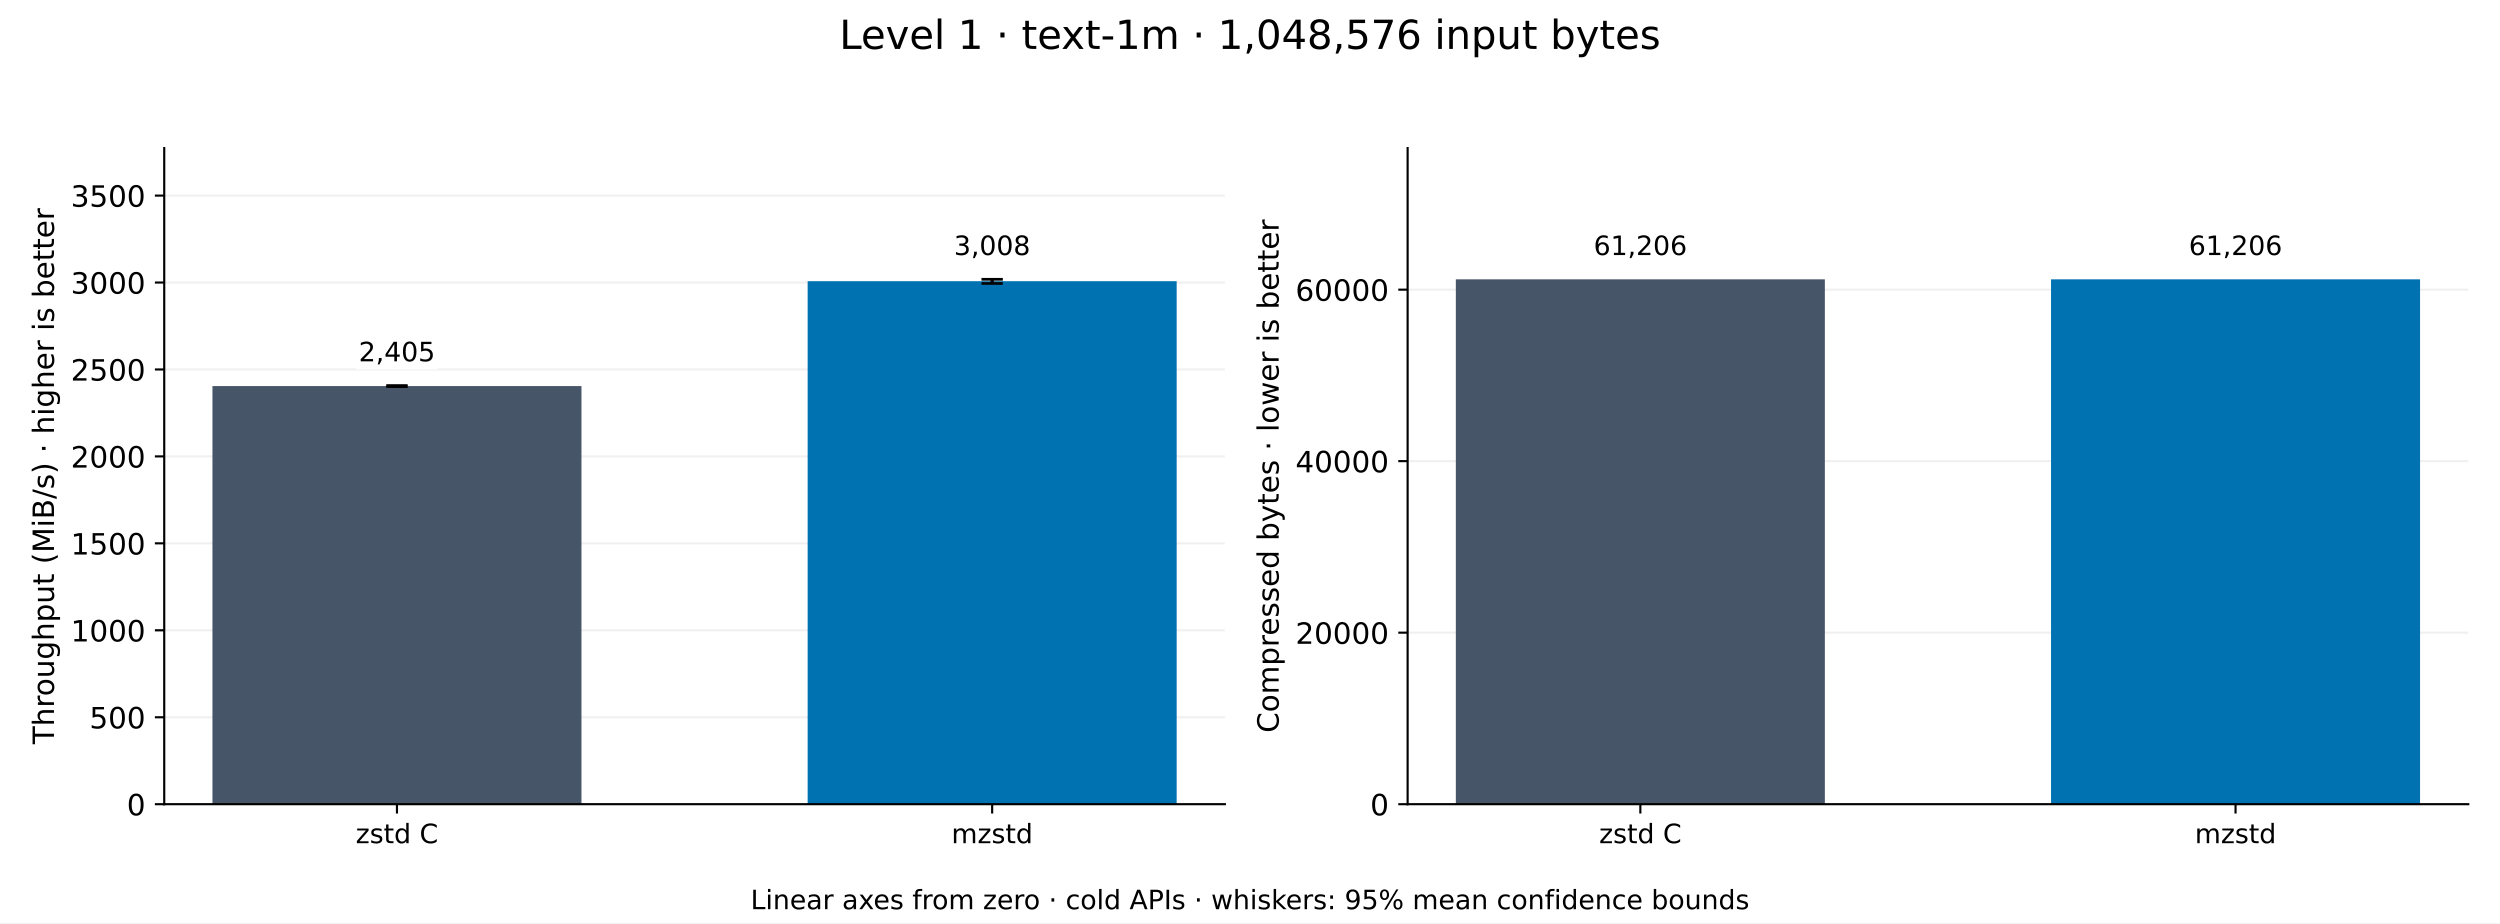
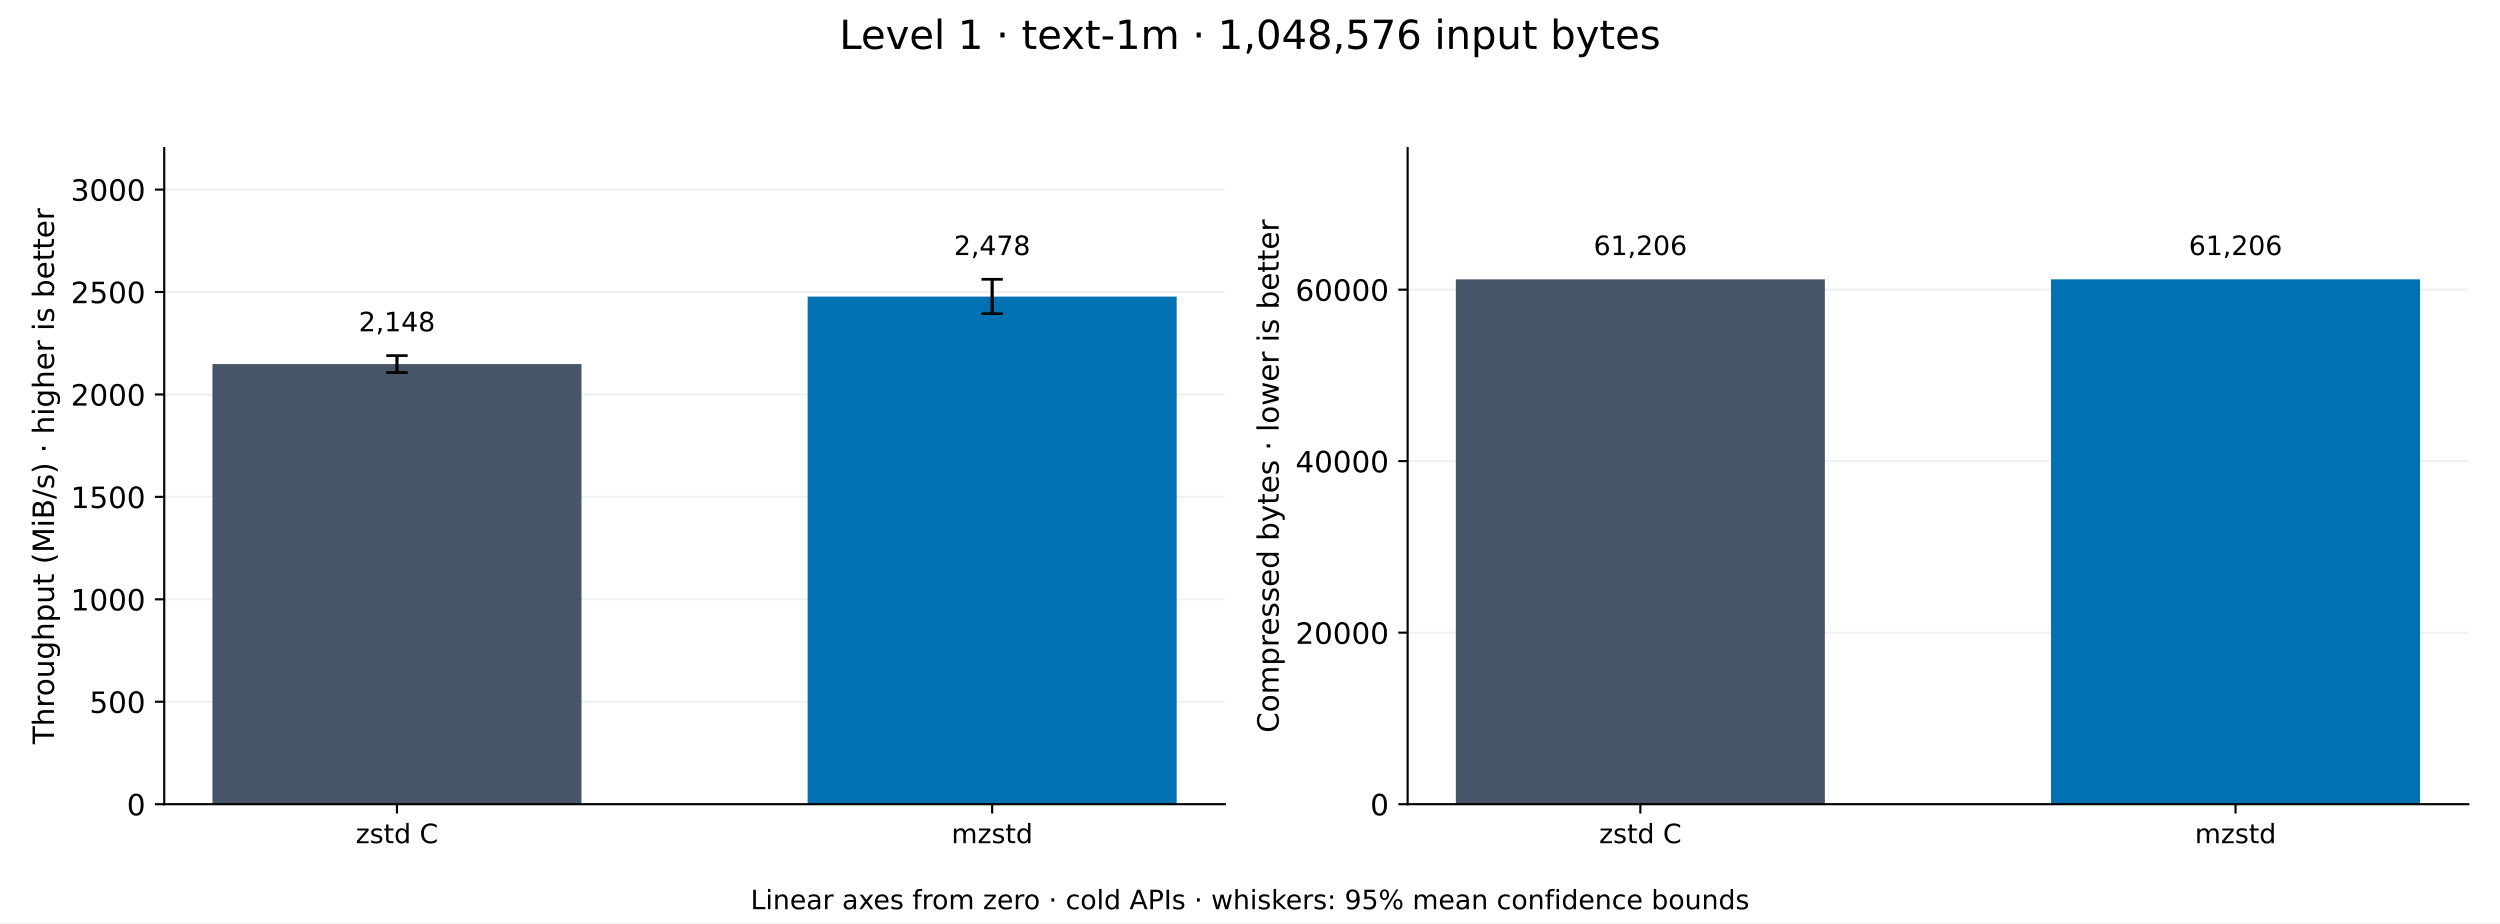
<svg xmlns="http://www.w3.org/2000/svg" xmlns:xlink="http://www.w3.org/1999/xlink" width="936pt" height="345.6pt" viewBox="0 0 936 345.6" version="1.1">
  <defs>
    <style type="text/css">*{stroke-linejoin: round; stroke-linecap: butt}</style>
  </defs>
  <g id="figure_1">
    <g id="patch_1">
      <path d="M 0 345.6 L 936 345.6 L 936 0 L 0 0 z " style="fill: #ffffff" />
    </g>
    <g id="axes_1">
      <g id="patch_2">
        <path d="M 61.49 301.088 L 458.595 301.088 L 458.595 55.44 L 61.49 55.44 z " style="fill: #ffffff" />
      </g>
      <g id="matplotlib.axis_1">
        <g id="xtick_1">
          <g id="line2d_1">
            <defs>
              <path id="mcbfd24ea1b" d="M 0 0 L 0 3.5 " style="stroke: #000000; stroke-width: 0.8" />
            </defs>
            <g>
              <use xlink:href="#mcbfd24ea1b" x="148.621" y="301.088" style="stroke: #000000; stroke-width: 0.8" />
            </g>
          </g>
          <g id="text_1">
            <text style="font-size: 10px; font-family: 'DejaVu Sans', 'Bitstream Vera Sans', 'Computer Modern Sans Serif', 'Lucida Grande', 'Verdana', 'Geneva', 'Lucid', 'Arial', 'Helvetica', 'Avant Garde', sans-serif; text-anchor: middle" x="148.621" y="315.686" transform="rotate(-0 148.6213 315.6864)">zstd C</text>
          </g>
        </g>
        <g id="xtick_2">
          <g id="line2d_2">
            <g>
              <use xlink:href="#mcbfd24ea1b" x="371.464" y="301.088" style="stroke: #000000; stroke-width: 0.8" />
            </g>
          </g>
          <g id="text_2">
            <text style="font-size: 10px; font-family: 'DejaVu Sans', 'Bitstream Vera Sans', 'Computer Modern Sans Serif', 'Lucida Grande', 'Verdana', 'Geneva', 'Lucid', 'Arial', 'Helvetica', 'Avant Garde', sans-serif; text-anchor: middle" x="371.464" y="315.686" transform="rotate(-0 371.4637 315.6864)">mzstd</text>
          </g>
        </g>
      </g>
      <g id="matplotlib.axis_2">
        <g id="ytick_1">
          <g id="line2d_3">
            <path d="M 61.49 301.088 L 458.595 301.088 " clip-path="url(#p9f9ae88002)" style="fill: none; stroke: #b0b0b0; stroke-opacity: 0.18; stroke-width: 0.8; stroke-linecap: square" />
          </g>
          <g id="line2d_4">
            <defs>
              <path id="m862e928616" d="M 0 0 L -3.5 0 " style="stroke: #000000; stroke-width: 0.8" />
            </defs>
            <g>
              <use xlink:href="#m862e928616" x="61.49" y="301.088" style="stroke: #000000; stroke-width: 0.8" />
            </g>
          </g>
          <g id="text_3">
            <text style="font-size: 11px; font-family: 'DejaVu Sans', 'Bitstream Vera Sans', 'Computer Modern Sans Serif', 'Lucida Grande', 'Verdana', 'Geneva', 'Lucid', 'Arial', 'Helvetica', 'Avant Garde', sans-serif; text-anchor: end" x="54.49" y="305.267" transform="rotate(-0 54.49 305.2671)">0</text>
          </g>
        </g>
        <g id="ytick_2">
          <g id="line2d_5">
-             <path d="M 61.49 268.536 L 458.595 268.536 " clip-path="url(#p9f9ae88002)" style="fill: none; stroke: #b0b0b0; stroke-opacity: 0.18; stroke-width: 0.8; stroke-linecap: square" />
+             <path d="M 61.49 262.736 L 458.595 262.736 " clip-path="url(#p9f9ae88002)" style="fill: none; stroke: #b0b0b0; stroke-opacity: 0.18; stroke-width: 0.8; stroke-linecap: square" />
          </g>
          <g id="line2d_6">
            <g>
-               <use xlink:href="#m862e928616" x="61.49" y="268.536" style="stroke: #000000; stroke-width: 0.8" />
+               <use xlink:href="#m862e928616" x="61.49" y="262.736" style="stroke: #000000; stroke-width: 0.8" />
            </g>
          </g>
          <g id="text_4">
-             <text style="font-size: 11px; font-family: 'DejaVu Sans', 'Bitstream Vera Sans', 'Computer Modern Sans Serif', 'Lucida Grande', 'Verdana', 'Geneva', 'Lucid', 'Arial', 'Helvetica', 'Avant Garde', sans-serif; text-anchor: end" x="54.49" y="272.715" transform="rotate(-0 54.49 272.7151)">500</text>
+             <text style="font-size: 11px; font-family: 'DejaVu Sans', 'Bitstream Vera Sans', 'Computer Modern Sans Serif', 'Lucida Grande', 'Verdana', 'Geneva', 'Lucid', 'Arial', 'Helvetica', 'Avant Garde', sans-serif; text-anchor: end" x="54.49" y="266.915" transform="rotate(-0 54.49 266.915)">500</text>
          </g>
        </g>
        <g id="ytick_3">
          <g id="line2d_7">
-             <path d="M 61.49 235.984 L 458.595 235.984 " clip-path="url(#p9f9ae88002)" style="fill: none; stroke: #b0b0b0; stroke-opacity: 0.18; stroke-width: 0.8; stroke-linecap: square" />
+             <path d="M 61.49 224.384 L 458.595 224.384 " clip-path="url(#p9f9ae88002)" style="fill: none; stroke: #b0b0b0; stroke-opacity: 0.18; stroke-width: 0.8; stroke-linecap: square" />
          </g>
          <g id="line2d_8">
            <g>
-               <use xlink:href="#m862e928616" x="61.49" y="235.984" style="stroke: #000000; stroke-width: 0.8" />
+               <use xlink:href="#m862e928616" x="61.49" y="224.384" style="stroke: #000000; stroke-width: 0.8" />
            </g>
          </g>
          <g id="text_5">
-             <text style="font-size: 11px; font-family: 'DejaVu Sans', 'Bitstream Vera Sans', 'Computer Modern Sans Serif', 'Lucida Grande', 'Verdana', 'Geneva', 'Lucid', 'Arial', 'Helvetica', 'Avant Garde', sans-serif; text-anchor: end" x="54.49" y="240.163" transform="rotate(-0 54.49 240.1631)">1000</text>
+             <text style="font-size: 11px; font-family: 'DejaVu Sans', 'Bitstream Vera Sans', 'Computer Modern Sans Serif', 'Lucida Grande', 'Verdana', 'Geneva', 'Lucid', 'Arial', 'Helvetica', 'Avant Garde', sans-serif; text-anchor: end" x="54.49" y="228.563" transform="rotate(-0 54.49 228.563)">1000</text>
          </g>
        </g>
        <g id="ytick_4">
          <g id="line2d_9">
-             <path d="M 61.49 203.432 L 458.595 203.432 " clip-path="url(#p9f9ae88002)" style="fill: none; stroke: #b0b0b0; stroke-opacity: 0.18; stroke-width: 0.8; stroke-linecap: square" />
+             <path d="M 61.49 186.032 L 458.595 186.032 " clip-path="url(#p9f9ae88002)" style="fill: none; stroke: #b0b0b0; stroke-opacity: 0.18; stroke-width: 0.8; stroke-linecap: square" />
          </g>
          <g id="line2d_10">
            <g>
-               <use xlink:href="#m862e928616" x="61.49" y="203.432" style="stroke: #000000; stroke-width: 0.8" />
+               <use xlink:href="#m862e928616" x="61.49" y="186.032" style="stroke: #000000; stroke-width: 0.8" />
            </g>
          </g>
          <g id="text_6">
-             <text style="font-size: 11px; font-family: 'DejaVu Sans', 'Bitstream Vera Sans', 'Computer Modern Sans Serif', 'Lucida Grande', 'Verdana', 'Geneva', 'Lucid', 'Arial', 'Helvetica', 'Avant Garde', sans-serif; text-anchor: end" x="54.49" y="207.611" transform="rotate(-0 54.49 207.6111)">1500</text>
+             <text style="font-size: 11px; font-family: 'DejaVu Sans', 'Bitstream Vera Sans', 'Computer Modern Sans Serif', 'Lucida Grande', 'Verdana', 'Geneva', 'Lucid', 'Arial', 'Helvetica', 'Avant Garde', sans-serif; text-anchor: end" x="54.49" y="190.211" transform="rotate(-0 54.49 190.2109)">1500</text>
          </g>
        </g>
        <g id="ytick_5">
          <g id="line2d_11">
-             <path d="M 61.49 170.88 L 458.595 170.88 " clip-path="url(#p9f9ae88002)" style="fill: none; stroke: #b0b0b0; stroke-opacity: 0.18; stroke-width: 0.8; stroke-linecap: square" />
+             <path d="M 61.49 147.68 L 458.595 147.68 " clip-path="url(#p9f9ae88002)" style="fill: none; stroke: #b0b0b0; stroke-opacity: 0.18; stroke-width: 0.8; stroke-linecap: square" />
          </g>
          <g id="line2d_12">
            <g>
-               <use xlink:href="#m862e928616" x="61.49" y="170.88" style="stroke: #000000; stroke-width: 0.8" />
+               <use xlink:href="#m862e928616" x="61.49" y="147.68" style="stroke: #000000; stroke-width: 0.8" />
            </g>
          </g>
          <g id="text_7">
-             <text style="font-size: 11px; font-family: 'DejaVu Sans', 'Bitstream Vera Sans', 'Computer Modern Sans Serif', 'Lucida Grande', 'Verdana', 'Geneva', 'Lucid', 'Arial', 'Helvetica', 'Avant Garde', sans-serif; text-anchor: end" x="54.49" y="175.059" transform="rotate(-0 54.49 175.0591)">2000</text>
+             <text style="font-size: 11px; font-family: 'DejaVu Sans', 'Bitstream Vera Sans', 'Computer Modern Sans Serif', 'Lucida Grande', 'Verdana', 'Geneva', 'Lucid', 'Arial', 'Helvetica', 'Avant Garde', sans-serif; text-anchor: end" x="54.49" y="151.859" transform="rotate(-0 54.49 151.8588)">2000</text>
          </g>
        </g>
        <g id="ytick_6">
          <g id="line2d_13">
-             <path d="M 61.49 138.328 L 458.595 138.328 " clip-path="url(#p9f9ae88002)" style="fill: none; stroke: #b0b0b0; stroke-opacity: 0.18; stroke-width: 0.8; stroke-linecap: square" />
+             <path d="M 61.49 109.328 L 458.595 109.328 " clip-path="url(#p9f9ae88002)" style="fill: none; stroke: #b0b0b0; stroke-opacity: 0.18; stroke-width: 0.8; stroke-linecap: square" />
          </g>
          <g id="line2d_14">
            <g>
-               <use xlink:href="#m862e928616" x="61.49" y="138.328" style="stroke: #000000; stroke-width: 0.8" />
+               <use xlink:href="#m862e928616" x="61.49" y="109.328" style="stroke: #000000; stroke-width: 0.8" />
            </g>
          </g>
          <g id="text_8">
-             <text style="font-size: 11px; font-family: 'DejaVu Sans', 'Bitstream Vera Sans', 'Computer Modern Sans Serif', 'Lucida Grande', 'Verdana', 'Geneva', 'Lucid', 'Arial', 'Helvetica', 'Avant Garde', sans-serif; text-anchor: end" x="54.49" y="142.507" transform="rotate(-0 54.49 142.5071)">2500</text>
+             <text style="font-size: 11px; font-family: 'DejaVu Sans', 'Bitstream Vera Sans', 'Computer Modern Sans Serif', 'Lucida Grande', 'Verdana', 'Geneva', 'Lucid', 'Arial', 'Helvetica', 'Avant Garde', sans-serif; text-anchor: end" x="54.49" y="113.507" transform="rotate(-0 54.49 113.5067)">2500</text>
          </g>
        </g>
        <g id="ytick_7">
          <g id="line2d_15">
-             <path d="M 61.49 105.776 L 458.595 105.776 " clip-path="url(#p9f9ae88002)" style="fill: none; stroke: #b0b0b0; stroke-opacity: 0.18; stroke-width: 0.8; stroke-linecap: square" />
+             <path d="M 61.49 70.975 L 458.595 70.975 " clip-path="url(#p9f9ae88002)" style="fill: none; stroke: #b0b0b0; stroke-opacity: 0.18; stroke-width: 0.8; stroke-linecap: square" />
          </g>
          <g id="line2d_16">
            <g>
-               <use xlink:href="#m862e928616" x="61.49" y="105.776" style="stroke: #000000; stroke-width: 0.8" />
+               <use xlink:href="#m862e928616" x="61.49" y="70.975" style="stroke: #000000; stroke-width: 0.8" />
            </g>
          </g>
          <g id="text_9">
-             <text style="font-size: 11px; font-family: 'DejaVu Sans', 'Bitstream Vera Sans', 'Computer Modern Sans Serif', 'Lucida Grande', 'Verdana', 'Geneva', 'Lucid', 'Arial', 'Helvetica', 'Avant Garde', sans-serif; text-anchor: end" x="54.49" y="109.955" transform="rotate(-0 54.49 109.955)">3000</text>
-           </g>
-         </g>
-         <g id="ytick_8">
-           <g id="line2d_17">
-             <path d="M 61.49 73.224 L 458.595 73.224 " clip-path="url(#p9f9ae88002)" style="fill: none; stroke: #b0b0b0; stroke-opacity: 0.18; stroke-width: 0.8; stroke-linecap: square" />
-           </g>
-           <g id="line2d_18">
-             <g>
-               <use xlink:href="#m862e928616" x="61.49" y="73.224" style="stroke: #000000; stroke-width: 0.8" />
-             </g>
-           </g>
-           <g id="text_10">
-             <text style="font-size: 11px; font-family: 'DejaVu Sans', 'Bitstream Vera Sans', 'Computer Modern Sans Serif', 'Lucida Grande', 'Verdana', 'Geneva', 'Lucid', 'Arial', 'Helvetica', 'Avant Garde', sans-serif; text-anchor: end" x="54.49" y="77.403" transform="rotate(-0 54.49 77.40302)">3500</text>
-           </g>
-         </g>
-         <g id="text_11">
+             <text style="font-size: 11px; font-family: 'DejaVu Sans', 'Bitstream Vera Sans', 'Computer Modern Sans Serif', 'Lucida Grande', 'Verdana', 'Geneva', 'Lucid', 'Arial', 'Helvetica', 'Avant Garde', sans-serif; text-anchor: end" x="54.49" y="75.155" transform="rotate(-0 54.49 75.15458)">3000</text>
+           </g>
+         </g>
+         <g id="text_10">
          <text style="font-size: 11px; font-family: 'DejaVu Sans', 'Bitstream Vera Sans', 'Computer Modern Sans Serif', 'Lucida Grande', 'Verdana', 'Geneva', 'Lucid', 'Arial', 'Helvetica', 'Avant Garde', sans-serif; text-anchor: middle" x="20.207" y="178.264" transform="rotate(-90 20.20734 178.264)">Throughput (MiB/s) · higher is better</text>
        </g>
      </g>
      <g id="patch_3">
-         <path d="M 79.54 301.088 L 217.702 301.088 L 217.702 144.54 L 79.54 144.54 z " clip-path="url(#p9f9ae88002)" style="fill: #475569" />
+         <path d="M 79.54 301.088 L 217.702 301.088 L 217.702 136.301 L 79.54 136.301 z " clip-path="url(#p9f9ae88002)" style="fill: #475569" />
      </g>
      <g id="patch_4">
-         <path d="M 302.383 301.088 L 440.545 301.088 L 440.545 105.28 L 302.383 105.28 z " clip-path="url(#p9f9ae88002)" style="fill: #0072b2" />
+         <path d="M 302.383 301.088 L 440.545 301.088 L 440.545 111.043 L 302.383 111.043 z " clip-path="url(#p9f9ae88002)" style="fill: #0072b2" />
      </g>
      <g id="LineCollection_1">
-         <path d="M 148.621 144.776 L 148.621 144.352 " clip-path="url(#p9f9ae88002)" style="fill: none; stroke: #000000; stroke-width: 1.2" />
-         <path d="M 371.464 106.139 L 371.464 104.57 " clip-path="url(#p9f9ae88002)" style="fill: none; stroke: #000000; stroke-width: 1.2" />
-       </g>
-       <g id="line2d_19">
+         <path d="M 148.621 139.472 L 148.621 133.125 " clip-path="url(#p9f9ae88002)" style="fill: none; stroke: #000000; stroke-width: 1.2" />
+         <path d="M 371.464 117.428 L 371.464 104.57 " clip-path="url(#p9f9ae88002)" style="fill: none; stroke: #000000; stroke-width: 1.2" />
+       </g>
+       <g id="line2d_17">
        <defs>
          <path id="mf7f69e77f0" d="M 4 0 L -4 -0 " style="stroke: #000000" />
        </defs>
        <g clip-path="url(#p9f9ae88002)">
-           <use xlink:href="#mf7f69e77f0" x="148.621" y="144.776" style="fill: #1f77b4; stroke: #000000" />
-           <use xlink:href="#mf7f69e77f0" x="371.464" y="106.139" style="fill: #1f77b4; stroke: #000000" />
-         </g>
-       </g>
-       <g id="line2d_20">
+           <use xlink:href="#mf7f69e77f0" x="148.621" y="139.472" style="fill: #1f77b4; stroke: #000000" />
+           <use xlink:href="#mf7f69e77f0" x="371.464" y="117.428" style="fill: #1f77b4; stroke: #000000" />
+         </g>
+       </g>
+       <g id="line2d_18">
        <g clip-path="url(#p9f9ae88002)">
-           <use xlink:href="#mf7f69e77f0" x="148.621" y="144.352" style="fill: #1f77b4; stroke: #000000" />
+           <use xlink:href="#mf7f69e77f0" x="148.621" y="133.125" style="fill: #1f77b4; stroke: #000000" />
          <use xlink:href="#mf7f69e77f0" x="371.464" y="104.57" style="fill: #1f77b4; stroke: #000000" />
        </g>
      </g>
      <g id="patch_5">
        <path d="M 61.49 301.088 L 61.49 55.44 " style="fill: none; stroke: #000000; stroke-width: 0.8; stroke-linejoin: miter; stroke-linecap: square" />
      </g>
      <g id="patch_6">
        <path d="M 61.49 301.088 L 458.595 301.088 " style="fill: none; stroke: #000000; stroke-width: 0.8; stroke-linejoin: miter; stroke-linecap: square" />
      </g>
+       <g id="text_11">
+         <g id="patch_7">
+           <path d="M 133.307 127.125 L 163.935 127.125 L 163.935 115.447 L 133.307 115.447 z " style="fill: #ffffff; opacity: 0.9" />
+         </g>
+         <text style="font-size: 10px; font-family: 'DejaVu Sans', 'Bitstream Vera Sans', 'Computer Modern Sans Serif', 'Lucida Grande', 'Verdana', 'Geneva', 'Lucid', 'Arial', 'Helvetica', 'Avant Garde', sans-serif; text-anchor: middle" x="148.621" y="124.045" transform="rotate(-0 148.6213 124.0451)">2,148</text>
+       </g>
      <g id="text_12">
-         <g id="patch_7">
-           <path d="M 133.307 138.352 L 163.935 138.352 L 163.935 126.674 L 133.307 126.674 z " style="fill: #ffffff; opacity: 0.9" />
-         </g>
-         <text style="font-size: 10px; font-family: 'DejaVu Sans', 'Bitstream Vera Sans', 'Computer Modern Sans Serif', 'Lucida Grande', 'Verdana', 'Geneva', 'Lucid', 'Arial', 'Helvetica', 'Avant Garde', sans-serif; text-anchor: middle" x="148.621" y="135.273" transform="rotate(-0 148.6213 135.2726)">2,405</text>
-       </g>
-       <g id="text_13">
        <g id="patch_8">
          <path d="M 356.15 98.57 L 386.778 98.57 L 386.778 86.891 L 356.15 86.891 z " style="fill: #ffffff; opacity: 0.9" />
        </g>
-         <text style="font-size: 10px; font-family: 'DejaVu Sans', 'Bitstream Vera Sans', 'Computer Modern Sans Serif', 'Lucida Grande', 'Verdana', 'Geneva', 'Lucid', 'Arial', 'Helvetica', 'Avant Garde', sans-serif; text-anchor: middle" x="371.464" y="95.49" transform="rotate(-0 371.4637 95.48991)">3,008</text>
+         <text style="font-size: 10px; font-family: 'DejaVu Sans', 'Bitstream Vera Sans', 'Computer Modern Sans Serif', 'Lucida Grande', 'Verdana', 'Geneva', 'Lucid', 'Arial', 'Helvetica', 'Avant Garde', sans-serif; text-anchor: middle" x="371.464" y="95.49" transform="rotate(-0 371.4637 95.48991)">2,478</text>
      </g>
    </g>
    <g id="axes_2">
      <g id="patch_9">
        <path d="M 527.015 301.088 L 924.12 301.088 L 924.12 55.44 L 527.015 55.44 z " style="fill: #ffffff" />
      </g>
      <g id="matplotlib.axis_3">
        <g id="xtick_3">
+           <g id="line2d_19">
+             <g>
+               <use xlink:href="#mcbfd24ea1b" x="614.146" y="301.088" style="stroke: #000000; stroke-width: 0.8" />
+             </g>
+           </g>
+           <g id="text_13">
+             <text style="font-size: 10px; font-family: 'DejaVu Sans', 'Bitstream Vera Sans', 'Computer Modern Sans Serif', 'Lucida Grande', 'Verdana', 'Geneva', 'Lucid', 'Arial', 'Helvetica', 'Avant Garde', sans-serif; text-anchor: middle" x="614.146" y="315.686" transform="rotate(-0 614.1463 315.6864)">zstd C</text>
+           </g>
+         </g>
+         <g id="xtick_4">
+           <g id="line2d_20">
+             <g>
+               <use xlink:href="#mcbfd24ea1b" x="836.989" y="301.088" style="stroke: #000000; stroke-width: 0.8" />
+             </g>
+           </g>
+           <g id="text_14">
+             <text style="font-size: 10px; font-family: 'DejaVu Sans', 'Bitstream Vera Sans', 'Computer Modern Sans Serif', 'Lucida Grande', 'Verdana', 'Geneva', 'Lucid', 'Arial', 'Helvetica', 'Avant Garde', sans-serif; text-anchor: middle" x="836.989" y="315.686" transform="rotate(-0 836.9887 315.6864)">mzstd</text>
+           </g>
+         </g>
+       </g>
+       <g id="matplotlib.axis_4">
+         <g id="ytick_8">
          <g id="line2d_21">
-             <g>
-               <use xlink:href="#mcbfd24ea1b" x="614.146" y="301.088" style="stroke: #000000; stroke-width: 0.8" />
-             </g>
-           </g>
-           <g id="text_14">
-             <text style="font-size: 10px; font-family: 'DejaVu Sans', 'Bitstream Vera Sans', 'Computer Modern Sans Serif', 'Lucida Grande', 'Verdana', 'Geneva', 'Lucid', 'Arial', 'Helvetica', 'Avant Garde', sans-serif; text-anchor: middle" x="614.146" y="315.686" transform="rotate(-0 614.1463 315.6864)">zstd C</text>
-           </g>
-         </g>
-         <g id="xtick_4">
+             <path d="M 527.015 301.088 L 924.12 301.088 " clip-path="url(#p7be9b40c29)" style="fill: none; stroke: #b0b0b0; stroke-opacity: 0.18; stroke-width: 0.8; stroke-linecap: square" />
+           </g>
          <g id="line2d_22">
            <g>
-               <use xlink:href="#mcbfd24ea1b" x="836.989" y="301.088" style="stroke: #000000; stroke-width: 0.8" />
+               <use xlink:href="#m862e928616" x="527.015" y="301.088" style="stroke: #000000; stroke-width: 0.8" />
            </g>
          </g>
          <g id="text_15">
-             <text style="font-size: 10px; font-family: 'DejaVu Sans', 'Bitstream Vera Sans', 'Computer Modern Sans Serif', 'Lucida Grande', 'Verdana', 'Geneva', 'Lucid', 'Arial', 'Helvetica', 'Avant Garde', sans-serif; text-anchor: middle" x="836.989" y="315.686" transform="rotate(-0 836.9887 315.6864)">mzstd</text>
-           </g>
-         </g>
-       </g>
-       <g id="matplotlib.axis_4">
+             <text style="font-size: 11px; font-family: 'DejaVu Sans', 'Bitstream Vera Sans', 'Computer Modern Sans Serif', 'Lucida Grande', 'Verdana', 'Geneva', 'Lucid', 'Arial', 'Helvetica', 'Avant Garde', sans-serif; text-anchor: end" x="520.015" y="305.267" transform="rotate(-0 520.015 305.2671)">0</text>
+           </g>
+         </g>
        <g id="ytick_9">
          <g id="line2d_23">
-             <path d="M 527.015 301.088 L 924.12 301.088 " clip-path="url(#p7be9b40c29)" style="fill: none; stroke: #b0b0b0; stroke-opacity: 0.18; stroke-width: 0.8; stroke-linecap: square" />
+             <path d="M 527.015 236.873 L 924.12 236.873 " clip-path="url(#p7be9b40c29)" style="fill: none; stroke: #b0b0b0; stroke-opacity: 0.18; stroke-width: 0.8; stroke-linecap: square" />
          </g>
          <g id="line2d_24">
            <g>
-               <use xlink:href="#m862e928616" x="527.015" y="301.088" style="stroke: #000000; stroke-width: 0.8" />
+               <use xlink:href="#m862e928616" x="527.015" y="236.873" style="stroke: #000000; stroke-width: 0.8" />
            </g>
          </g>
          <g id="text_16">
-             <text style="font-size: 11px; font-family: 'DejaVu Sans', 'Bitstream Vera Sans', 'Computer Modern Sans Serif', 'Lucida Grande', 'Verdana', 'Geneva', 'Lucid', 'Arial', 'Helvetica', 'Avant Garde', sans-serif; text-anchor: end" x="520.015" y="305.267" transform="rotate(-0 520.015 305.2671)">0</text>
+             <text style="font-size: 11px; font-family: 'DejaVu Sans', 'Bitstream Vera Sans', 'Computer Modern Sans Serif', 'Lucida Grande', 'Verdana', 'Geneva', 'Lucid', 'Arial', 'Helvetica', 'Avant Garde', sans-serif; text-anchor: end" x="520.015" y="241.052" transform="rotate(-0 520.015 241.0517)">20000</text>
          </g>
        </g>
        <g id="ytick_10">
          <g id="line2d_25">
-             <path d="M 527.015 236.873 L 924.12 236.873 " clip-path="url(#p7be9b40c29)" style="fill: none; stroke: #b0b0b0; stroke-opacity: 0.18; stroke-width: 0.8; stroke-linecap: square" />
+             <path d="M 527.015 172.657 L 924.12 172.657 " clip-path="url(#p7be9b40c29)" style="fill: none; stroke: #b0b0b0; stroke-opacity: 0.18; stroke-width: 0.8; stroke-linecap: square" />
          </g>
          <g id="line2d_26">
            <g>
-               <use xlink:href="#m862e928616" x="527.015" y="236.873" style="stroke: #000000; stroke-width: 0.8" />
+               <use xlink:href="#m862e928616" x="527.015" y="172.657" style="stroke: #000000; stroke-width: 0.8" />
            </g>
          </g>
          <g id="text_17">
-             <text style="font-size: 11px; font-family: 'DejaVu Sans', 'Bitstream Vera Sans', 'Computer Modern Sans Serif', 'Lucida Grande', 'Verdana', 'Geneva', 'Lucid', 'Arial', 'Helvetica', 'Avant Garde', sans-serif; text-anchor: end" x="520.015" y="241.052" transform="rotate(-0 520.015 241.0517)">20000</text>
+             <text style="font-size: 11px; font-family: 'DejaVu Sans', 'Bitstream Vera Sans', 'Computer Modern Sans Serif', 'Lucida Grande', 'Verdana', 'Geneva', 'Lucid', 'Arial', 'Helvetica', 'Avant Garde', sans-serif; text-anchor: end" x="520.015" y="176.836" transform="rotate(-0 520.015 176.8363)">40000</text>
          </g>
        </g>
        <g id="ytick_11">
          <g id="line2d_27">
-             <path d="M 527.015 172.657 L 924.12 172.657 " clip-path="url(#p7be9b40c29)" style="fill: none; stroke: #b0b0b0; stroke-opacity: 0.18; stroke-width: 0.8; stroke-linecap: square" />
+             <path d="M 527.015 108.442 L 924.12 108.442 " clip-path="url(#p7be9b40c29)" style="fill: none; stroke: #b0b0b0; stroke-opacity: 0.18; stroke-width: 0.8; stroke-linecap: square" />
          </g>
          <g id="line2d_28">
            <g>
-               <use xlink:href="#m862e928616" x="527.015" y="172.657" style="stroke: #000000; stroke-width: 0.8" />
+               <use xlink:href="#m862e928616" x="527.015" y="108.442" style="stroke: #000000; stroke-width: 0.8" />
            </g>
          </g>
          <g id="text_18">
-             <text style="font-size: 11px; font-family: 'DejaVu Sans', 'Bitstream Vera Sans', 'Computer Modern Sans Serif', 'Lucida Grande', 'Verdana', 'Geneva', 'Lucid', 'Arial', 'Helvetica', 'Avant Garde', sans-serif; text-anchor: end" x="520.015" y="176.836" transform="rotate(-0 520.015 176.8363)">40000</text>
-           </g>
-         </g>
-         <g id="ytick_12">
-           <g id="line2d_29">
-             <path d="M 527.015 108.442 L 924.12 108.442 " clip-path="url(#p7be9b40c29)" style="fill: none; stroke: #b0b0b0; stroke-opacity: 0.18; stroke-width: 0.8; stroke-linecap: square" />
-           </g>
-           <g id="line2d_30">
-             <g>
-               <use xlink:href="#m862e928616" x="527.015" y="108.442" style="stroke: #000000; stroke-width: 0.8" />
-             </g>
-           </g>
-           <g id="text_19">
            <text style="font-size: 11px; font-family: 'DejaVu Sans', 'Bitstream Vera Sans', 'Computer Modern Sans Serif', 'Lucida Grande', 'Verdana', 'Geneva', 'Lucid', 'Arial', 'Helvetica', 'Avant Garde', sans-serif; text-anchor: end" x="520.015" y="112.621" transform="rotate(-0 520.015 112.6209)">60000</text>
          </g>
        </g>
-         <g id="text_20">
+         <g id="text_19">
          <text style="font-size: 11px; font-family: 'DejaVu Sans', 'Bitstream Vera Sans', 'Computer Modern Sans Serif', 'Lucida Grande', 'Verdana', 'Geneva', 'Lucid', 'Arial', 'Helvetica', 'Avant Garde', sans-serif; text-anchor: middle" x="478.734" y="178.264" transform="rotate(-90 478.7336 178.264)">Compressed bytes · lower is better</text>
        </g>
      </g>
      <g id="patch_10">
        <path d="M 545.065 301.088 L 683.227 301.088 L 683.227 104.57 L 545.065 104.57 z " clip-path="url(#p7be9b40c29)" style="fill: #475569" />
      </g>
      <g id="patch_11">
        <path d="M 767.908 301.088 L 906.07 301.088 L 906.07 104.57 L 767.908 104.57 z " clip-path="url(#p7be9b40c29)" style="fill: #0072b2" />
      </g>
      <g id="patch_12">
        <path d="M 527.015 301.088 L 527.015 55.44 " style="fill: none; stroke: #000000; stroke-width: 0.8; stroke-linejoin: miter; stroke-linecap: square" />
      </g>
      <g id="patch_13">
        <path d="M 527.015 301.088 L 924.12 301.088 " style="fill: none; stroke: #000000; stroke-width: 0.8; stroke-linejoin: miter; stroke-linecap: square" />
      </g>
-       <g id="text_21">
+       <g id="text_20">
        <g id="patch_14">
          <path d="M 595.651 98.57 L 632.642 98.57 L 632.642 86.891 L 595.651 86.891 z " style="fill: #ffffff; opacity: 0.9" />
        </g>
        <text style="font-size: 10px; font-family: 'DejaVu Sans', 'Bitstream Vera Sans', 'Computer Modern Sans Serif', 'Lucida Grande', 'Verdana', 'Geneva', 'Lucid', 'Arial', 'Helvetica', 'Avant Garde', sans-serif; text-anchor: middle" x="614.146" y="95.49" transform="rotate(-0 614.1463 95.48991)">61,206</text>
      </g>
-       <g id="text_22">
+       <g id="text_21">
        <g id="patch_15">
          <path d="M 818.493 98.57 L 855.484 98.57 L 855.484 86.891 L 818.493 86.891 z " style="fill: #ffffff; opacity: 0.9" />
        </g>
        <text style="font-size: 10px; font-family: 'DejaVu Sans', 'Bitstream Vera Sans', 'Computer Modern Sans Serif', 'Lucida Grande', 'Verdana', 'Geneva', 'Lucid', 'Arial', 'Helvetica', 'Avant Garde', sans-serif; text-anchor: middle" x="836.989" y="95.49" transform="rotate(-0 836.9887 95.48991)">61,206</text>
      </g>
    </g>
+     <g id="text_22">
+       <text style="font-size: 15px; font-family: 'DejaVu Sans', 'Bitstream Vera Sans', 'Computer Modern Sans Serif', 'Lucida Grande', 'Verdana', 'Geneva', 'Lucid', 'Arial', 'Helvetica', 'Avant Garde', sans-serif; text-anchor: middle" x="468" y="18.31" transform="rotate(-0 468 18.30966)">Level 1 · text-1m · 1,048,576 input bytes</text>
+     </g>
    <g id="text_23">
-       <text style="font-size: 15px; font-family: 'DejaVu Sans', 'Bitstream Vera Sans', 'Computer Modern Sans Serif', 'Lucida Grande', 'Verdana', 'Geneva', 'Lucid', 'Arial', 'Helvetica', 'Avant Garde', sans-serif; text-anchor: middle" x="468" y="18.31" transform="rotate(-0 468 18.30966)">Level 1 · text-1m · 1,048,576 input bytes</text>
-     </g>
-     <g id="text_24">
      <text style="font-size: 10px; font-family: 'DejaVu Sans', 'Bitstream Vera Sans', 'Computer Modern Sans Serif', 'Lucida Grande', 'Verdana', 'Geneva', 'Lucid', 'Arial', 'Helvetica', 'Avant Garde', sans-serif; text-anchor: middle" x="468" y="340.416" transform="rotate(-0 468 340.416)">Linear axes from zero · cold APIs · whiskers: 95% mean confidence bounds</text>
    </g>
  </g>
  <defs>
    <clipPath id="p9f9ae88002">
      <rect x="61.49" y="55.44" width="397.105" height="245.648" />
    </clipPath>
    <clipPath id="p7be9b40c29">
      <rect x="527.015" y="55.44" width="397.105" height="245.648" />
    </clipPath>
  </defs>
</svg>
